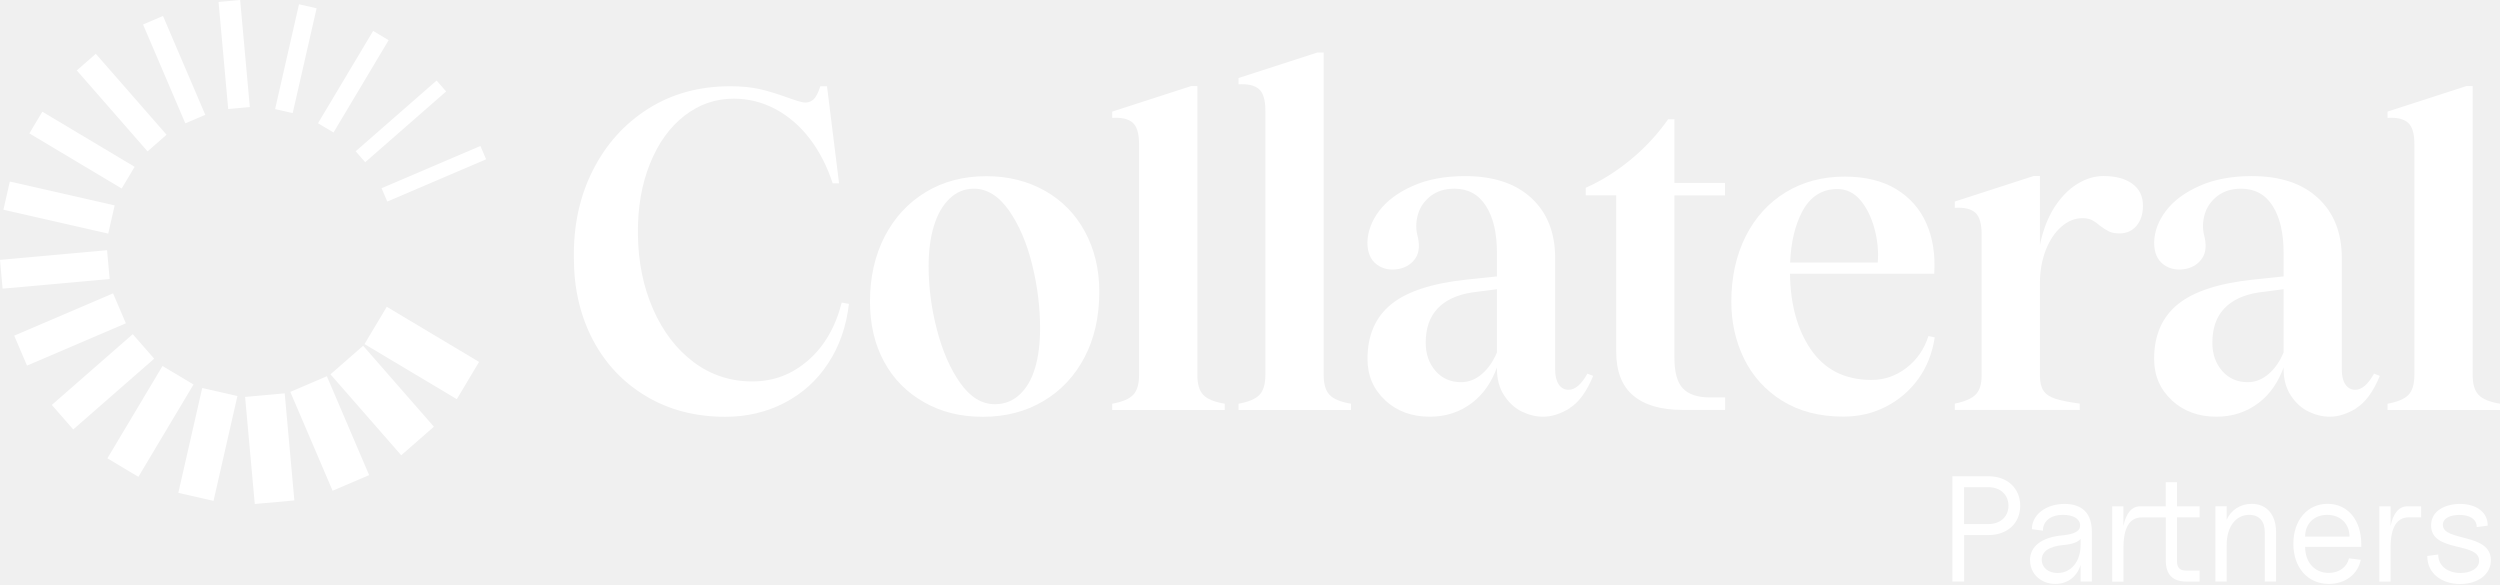
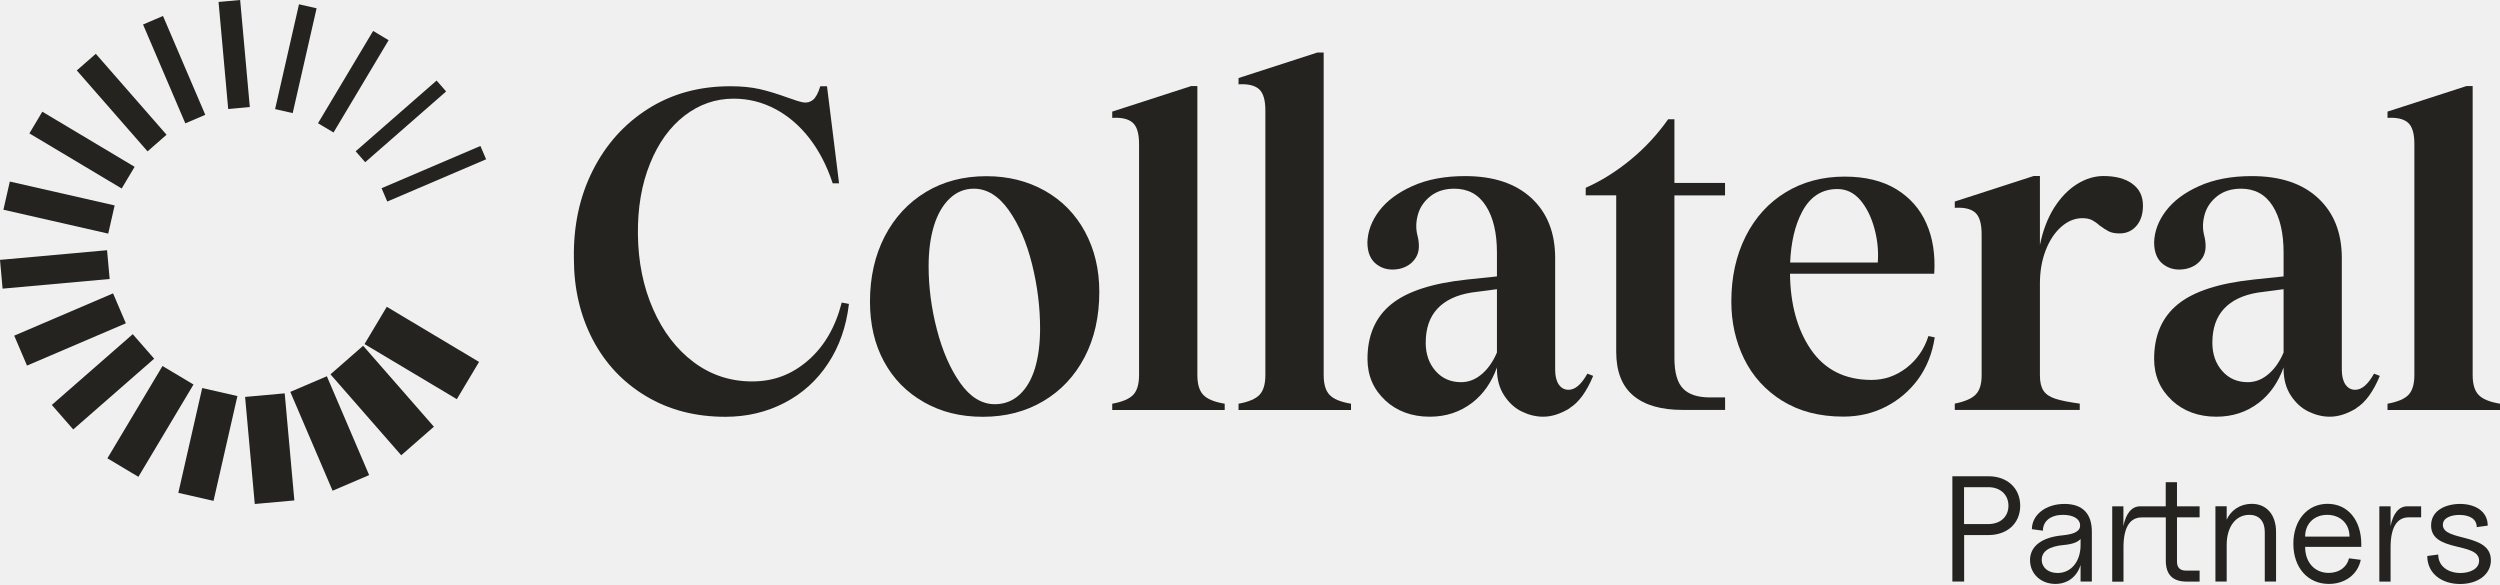
<svg xmlns="http://www.w3.org/2000/svg" preserveAspectRatio="none" overflow="visible" style="display: block;" width="136.986" height="32" viewBox="0 0 136.986 32" fill="none">
  <g id="Logo">
    <g id="Union">
-       <path d="M134.803 27.612C135.597 27.612 136.314 27.997 136.314 28.801L135.711 28.883C135.711 28.406 135.266 28.215 134.762 28.215C134.317 28.215 133.855 28.365 133.855 28.76C133.855 29.69 136.487 29.182 136.487 30.698C136.487 31.465 135.788 32 134.799 32C133.809 32 133.001 31.437 133.001 30.466H132.997L133.601 30.385C133.601 31.043 134.163 31.397 134.821 31.397C135.338 31.397 135.842 31.174 135.842 30.721C135.842 29.681 133.21 30.285 133.21 28.792C133.21 27.966 134.009 27.612 134.803 27.612Z" fill="white" />
-       <path fill-rule="evenodd" clip-rule="evenodd" d="M113.12 27.612C114.136 27.612 114.622 28.166 114.622 29.137V31.864H114.004V30.956C113.814 31.592 113.297 31.996 112.62 31.996C111.831 31.995 111.236 31.442 111.236 30.702H111.232C111.232 29.926 111.885 29.431 113.038 29.332C113.705 29.264 114.005 29.082 113.977 28.756C113.955 28.42 113.591 28.211 113.038 28.211C112.371 28.211 111.94 28.551 111.94 29.078L111.336 28.996C111.336 28.206 112.103 27.612 113.12 27.612ZM114.004 29.532C113.846 29.713 113.541 29.822 113.079 29.863C112.294 29.931 111.876 30.208 111.876 30.67C111.876 31.097 112.23 31.397 112.743 31.397C113.487 31.397 114.004 30.77 114.004 29.863V29.532Z" fill="white" />
-       <path fill-rule="evenodd" clip-rule="evenodd" d="M127.537 27.607C128.645 27.607 129.385 28.497 129.385 29.817V29.967H126.308C126.308 30.816 126.834 31.392 127.601 31.392C128.168 31.392 128.599 31.079 128.713 30.593L129.357 30.675C129.194 31.474 128.5 31.995 127.61 31.996C126.457 31.996 125.663 31.106 125.663 29.795C125.663 28.51 126.43 27.607 127.537 27.607ZM127.519 28.211C126.802 28.211 126.308 28.696 126.308 29.404H128.74C128.74 28.696 128.236 28.211 127.519 28.211Z" fill="white" />
-       <path d="M119.287 27.743H120.526V28.347H119.287V30.77C119.287 31.102 119.45 31.265 119.782 31.265H120.526V31.869H119.827C119.051 31.869 118.674 31.487 118.674 30.716V28.352H117.354C116.696 28.352 116.355 28.914 116.355 29.994V31.873H115.738V27.748L115.734 27.743H116.351V28.833C116.482 28.138 116.805 27.743 117.268 27.743H118.67V26.423H119.287V27.743Z" fill="white" />
-       <path d="M130.991 28.833C131.123 28.138 131.445 27.743 131.908 27.743H132.665V28.347H131.989C131.331 28.347 130.991 28.91 130.991 29.99V31.869H130.374V27.743H130.991V28.833Z" fill="white" />
-       <path fill-rule="evenodd" clip-rule="evenodd" d="M108.958 26.096C109.988 26.096 110.696 26.75 110.696 27.712C110.696 28.674 109.988 29.318 108.958 29.318H107.624V31.864H106.979V26.096H108.958ZM107.619 28.715H108.953C109.57 28.715 109.996 28.36 110.047 27.818L110.052 27.712C110.052 27.108 109.607 26.695 108.953 26.695H107.619V28.715Z" fill="white" />
-       <path d="M123.38 27.607C124.197 27.607 124.715 28.202 124.715 29.15V31.864H124.097V29.15C124.097 28.556 123.784 28.211 123.249 28.211C122.505 28.211 122.01 28.864 122.01 29.858V31.864H121.393V27.739H122.01V28.474C122.241 27.957 122.754 27.607 123.38 27.607Z" fill="white" />
-       <path d="M45.977 10.054L45.972 10.044H45.627C45.314 9.096 44.892 8.275 44.352 7.576C43.812 6.881 43.186 6.346 42.473 5.969C41.761 5.593 41.003 5.406 40.204 5.406C39.206 5.406 38.307 5.72 37.504 6.341C36.701 6.963 36.07 7.839 35.616 8.969C35.158 10.099 34.936 11.392 34.954 12.849C34.972 14.356 35.249 15.722 35.789 16.947C36.329 18.172 37.068 19.139 38.008 19.843C38.947 20.546 40.019 20.9 41.212 20.9C42.406 20.9 43.395 20.514 44.28 19.747C45.165 18.98 45.777 17.923 46.122 16.579L46.517 16.652C46.372 17.895 45.991 18.985 45.373 19.915C44.761 20.85 43.962 21.567 42.982 22.075C42.001 22.584 40.921 22.838 39.742 22.838C38.103 22.838 36.655 22.461 35.398 21.707C34.137 20.954 33.166 19.919 32.476 18.604C31.791 17.287 31.446 15.808 31.446 14.174C31.414 12.391 31.754 10.784 32.476 9.35C33.197 7.916 34.205 6.791 35.507 5.965C36.81 5.139 38.307 4.726 40.014 4.726C40.635 4.726 41.176 4.78 41.634 4.884C42.092 4.989 42.591 5.143 43.131 5.338C43.526 5.483 43.817 5.574 44.017 5.611C44.212 5.642 44.389 5.597 44.543 5.475C44.697 5.352 44.833 5.102 44.947 4.726H45.315L45.977 10.054Z" fill="white" />
-       <path fill-rule="evenodd" clip-rule="evenodd" d="M54.051 9.654C55.244 9.654 56.31 9.922 57.254 10.453C58.194 10.984 58.929 11.733 59.451 12.699C59.973 13.666 60.236 14.76 60.236 15.99C60.236 17.346 59.968 18.544 59.428 19.575C58.888 20.605 58.135 21.408 57.168 21.98C56.202 22.552 55.099 22.838 53.855 22.838C52.612 22.838 51.568 22.57 50.629 22.039L50.624 22.034C49.685 21.503 48.954 20.764 48.441 19.815C47.924 18.867 47.67 17.768 47.67 16.525C47.67 15.182 47.942 13.993 48.477 12.953C49.018 11.914 49.767 11.106 50.724 10.526C51.682 9.945 52.789 9.654 54.051 9.654ZM53.361 10.339C52.852 10.339 52.412 10.521 52.035 10.88C51.659 11.238 51.373 11.733 51.178 12.363C50.983 12.994 50.883 13.734 50.883 14.587C50.883 15.731 51.032 16.893 51.337 18.059C51.641 19.23 52.063 20.201 52.612 20.982C53.161 21.758 53.792 22.148 54.513 22.148C55.035 22.148 55.484 21.975 55.861 21.63C56.238 21.285 56.519 20.805 56.71 20.183C56.896 19.561 56.991 18.83 56.991 18C56.991 16.838 56.846 15.663 56.551 14.478C56.256 13.294 55.829 12.304 55.276 11.519C54.717 10.734 54.082 10.339 53.361 10.339Z" fill="white" />
-       <path fill-rule="evenodd" clip-rule="evenodd" d="M80.277 9.649C81.833 9.649 83.04 10.049 83.912 10.852C84.779 11.655 85.214 12.749 85.214 14.142V20.255C85.214 20.6 85.278 20.868 85.409 21.063C85.541 21.258 85.718 21.358 85.95 21.358C86.308 21.358 86.653 21.063 86.98 20.473L87.297 20.596C86.939 21.462 86.508 22.053 86.008 22.361L86.017 22.366C85.518 22.674 85.033 22.833 84.556 22.833C84.161 22.833 83.775 22.738 83.39 22.552C83.004 22.366 82.682 22.071 82.419 21.667C82.156 21.267 82.024 20.777 82.024 20.206V20.135C81.725 20.957 81.277 21.599 80.676 22.062C80.004 22.579 79.228 22.833 78.343 22.833C77.363 22.833 76.546 22.533 75.902 21.939V21.934C75.257 21.335 74.931 20.582 74.931 19.665C74.931 18.372 75.366 17.374 76.233 16.67C77.1 15.967 78.484 15.517 80.381 15.318L82.024 15.146V13.847C82.024 12.767 81.824 11.914 81.42 11.283C81.021 10.653 80.44 10.339 79.691 10.339C79.169 10.339 78.734 10.476 78.389 10.743C78.044 11.015 77.817 11.342 77.704 11.723C77.59 12.109 77.572 12.481 77.654 12.84C77.799 13.38 77.776 13.807 77.581 14.115C77.386 14.428 77.091 14.633 76.696 14.728C76.206 14.828 75.788 14.751 75.444 14.496C75.099 14.242 74.926 13.838 74.926 13.28C74.945 12.676 75.158 12.1 75.575 11.551C75.993 11.002 76.601 10.548 77.404 10.19C78.207 9.831 79.165 9.649 80.277 9.649ZM80.626 16.03C79.809 16.162 79.187 16.457 78.761 16.915C78.334 17.374 78.121 17.995 78.121 18.78C78.121 19.402 78.302 19.919 78.661 20.328C79.019 20.736 79.487 20.941 80.059 20.941C80.485 20.941 80.871 20.786 81.225 20.473C81.549 20.188 81.817 19.8 82.024 19.316V15.846L80.626 16.03Z" fill="white" />
-       <path fill-rule="evenodd" clip-rule="evenodd" d="M123.385 9.649C124.941 9.649 126.149 10.049 127.015 10.852C127.882 11.655 128.318 12.749 128.318 14.142V20.255C128.318 20.6 128.382 20.868 128.513 21.063C128.645 21.258 128.822 21.358 129.053 21.358C129.412 21.358 129.757 21.063 130.083 20.473L130.401 20.596C130.042 21.462 129.611 22.053 129.112 22.361L129.121 22.366C128.622 22.674 128.136 22.833 127.66 22.833C127.265 22.833 126.879 22.738 126.494 22.552C126.108 22.366 125.785 22.071 125.522 21.667C125.259 21.267 125.128 20.777 125.128 20.206V20.135C124.829 20.957 124.381 21.599 123.78 22.062C123.108 22.579 122.332 22.833 121.447 22.833C120.467 22.833 119.65 22.533 119.006 21.939V21.934C118.361 21.335 118.034 20.582 118.034 19.665C118.034 18.372 118.47 17.374 119.337 16.67C120.204 15.967 121.588 15.517 123.485 15.318L125.128 15.146V13.847C125.128 12.767 124.928 11.914 124.529 11.283C124.129 10.653 123.548 10.339 122.799 10.339C122.278 10.339 121.842 10.476 121.497 10.743C121.152 11.015 120.925 11.342 120.812 11.723C120.698 12.109 120.68 12.481 120.762 12.84C120.907 13.38 120.884 13.807 120.689 14.115C120.494 14.428 120.199 14.633 119.804 14.728C119.314 14.828 118.897 14.751 118.552 14.496C118.207 14.242 118.034 13.838 118.034 13.28C118.052 12.676 118.266 12.1 118.684 11.551C119.101 11.002 119.709 10.548 120.512 10.19C121.315 9.831 122.273 9.649 123.385 9.649ZM123.73 16.03C122.913 16.162 122.291 16.457 121.865 16.915C121.438 17.374 121.225 17.995 121.225 18.78C121.225 19.402 121.406 19.919 121.765 20.328C122.123 20.736 122.591 20.941 123.163 20.941C123.589 20.941 123.975 20.786 124.329 20.473C124.657 20.187 124.921 19.8 125.128 19.315V15.846L123.73 16.03Z" fill="white" />
-       <path fill-rule="evenodd" clip-rule="evenodd" d="M101.075 9.677C102.205 9.677 103.145 9.908 103.898 10.362C104.651 10.82 105.205 11.447 105.554 12.241C105.908 13.035 106.049 13.956 105.985 15H98.082C98.103 16.684 98.483 18.064 99.224 19.148C99.986 20.26 101.094 20.818 102.55 20.818C103.254 20.818 103.894 20.596 104.465 20.155C105.037 19.715 105.436 19.134 105.668 18.413L106.013 18.486C105.881 19.352 105.581 20.11 105.119 20.755C104.651 21.399 104.061 21.907 103.353 22.275C102.645 22.642 101.86 22.828 101.007 22.828C99.696 22.828 98.579 22.538 97.658 21.957L97.654 21.962C96.728 21.381 96.033 20.609 95.566 19.657C95.098 18.699 94.867 17.655 94.867 16.525C94.867 15.182 95.13 13.993 95.652 12.953C96.174 11.914 96.909 11.106 97.849 10.534C98.788 9.963 99.864 9.677 101.075 9.677ZM100.681 10.358C99.827 10.358 99.183 10.775 98.743 11.61C98.355 12.346 98.136 13.271 98.09 14.387H102.891C102.941 13.766 102.877 13.14 102.705 12.509C102.532 11.878 102.273 11.365 101.933 10.961C101.588 10.562 101.171 10.358 100.681 10.358Z" fill="white" />
-       <path d="M65.609 20.55C65.609 21.041 65.714 21.404 65.927 21.63C66.14 21.862 66.531 22.025 67.107 22.121V22.465H60.944V22.121C61.502 22.021 61.883 21.857 62.097 21.63C62.31 21.404 62.414 21.041 62.414 20.55V7.884C62.414 7.312 62.296 6.922 62.06 6.718C61.824 6.514 61.452 6.428 60.944 6.459V6.115L65.264 4.717H65.609V20.55Z" fill="white" />
-       <path d="M72.53 20.55C72.53 21.041 72.634 21.404 72.848 21.63C73.061 21.862 73.451 22.025 74.028 22.121V22.465H67.865V22.121C68.423 22.021 68.804 21.857 69.017 21.63C69.231 21.404 69.335 21.041 69.335 20.55V6.046C69.335 5.474 69.217 5.084 68.981 4.88C68.745 4.676 68.373 4.59 67.865 4.621V4.276L72.185 2.878H72.53V20.55Z" fill="white" />
-       <path d="M135.488 20.55C135.488 21.04 135.593 21.404 135.806 21.63C136.019 21.862 136.41 22.025 136.986 22.121V22.465H130.823V22.121C131.381 22.021 131.763 21.857 131.976 21.63C132.189 21.404 132.294 21.04 132.294 20.55V7.884C132.294 7.312 132.176 6.922 131.94 6.718C131.704 6.514 131.331 6.428 130.823 6.459V6.115L135.143 4.717H135.488V20.55Z" fill="white" />
-       <path d="M91.749 10.022H94.522V10.707H91.749V19.616C91.749 20.401 91.903 20.959 92.217 21.286C92.525 21.612 93.02 21.776 93.692 21.776H94.526V22.461H92.194C91.014 22.461 90.115 22.198 89.494 21.676C88.872 21.154 88.559 20.351 88.559 19.27V10.702H86.889V10.289C87.737 9.913 88.559 9.4 89.344 8.755C90.129 8.111 90.819 7.367 91.404 6.536H91.749V10.022Z" fill="white" />
-       <path d="M111.776 13.425C111.939 12.622 112.203 11.941 112.561 11.374C112.92 10.812 113.337 10.38 113.814 10.085C114.29 9.79 114.772 9.645 115.262 9.645C115.915 9.645 116.442 9.786 116.832 10.062V10.067C117.227 10.344 117.422 10.748 117.422 11.27C117.422 11.728 117.304 12.095 117.068 12.372C116.832 12.649 116.523 12.79 116.147 12.79C115.902 12.79 115.706 12.754 115.556 12.681C115.411 12.609 115.239 12.495 115.039 12.35C114.894 12.218 114.753 12.123 114.622 12.055C114.49 11.992 114.318 11.955 114.105 11.955C113.696 11.955 113.31 12.109 112.952 12.422C112.593 12.736 112.307 13.162 112.094 13.711C111.881 14.26 111.776 14.868 111.776 15.54V20.573C111.776 20.931 111.84 21.213 111.971 21.408C112.103 21.603 112.321 21.753 112.62 21.848C112.924 21.948 113.369 22.034 113.959 22.116V22.461H107.111V22.116C107.669 22.003 108.051 21.835 108.264 21.612C108.477 21.39 108.582 21.045 108.582 20.569V12.835C108.582 12.245 108.463 11.851 108.227 11.646C107.992 11.442 107.619 11.356 107.111 11.388V11.043L111.431 9.645H111.776V13.425Z" fill="white" />
+       <path d="M134.803 27.612C135.597 27.612 136.314 27.997 136.314 28.801L135.711 28.883C135.711 28.406 135.266 28.215 134.762 28.215C134.317 28.215 133.855 28.365 133.855 28.76C133.855 29.69 136.487 29.182 136.487 30.698C136.487 31.465 135.788 32 134.799 32C133.809 32 133.001 31.437 133.001 30.466H132.997L133.601 30.385C133.601 31.043 134.163 31.397 134.821 31.397C135.338 31.397 135.842 31.174 135.842 30.721C135.842 29.681 133.21 30.285 133.21 28.792C133.21 27.966 134.009 27.612 134.803 27.612Z" fill="#242320" />
+       <path fill-rule="evenodd" clip-rule="evenodd" d="M113.12 27.612C114.136 27.612 114.622 28.166 114.622 29.137V31.864H114.004V30.956C113.814 31.592 113.297 31.996 112.62 31.996C111.831 31.995 111.236 31.442 111.236 30.702H111.232C111.232 29.926 111.885 29.431 113.038 29.332C113.705 29.264 114.005 29.082 113.977 28.756C113.955 28.42 113.591 28.211 113.038 28.211C112.371 28.211 111.94 28.551 111.94 29.078L111.336 28.996C111.336 28.206 112.103 27.612 113.12 27.612ZM114.004 29.532C113.846 29.713 113.541 29.822 113.079 29.863C112.294 29.931 111.876 30.208 111.876 30.67C111.876 31.097 112.23 31.397 112.743 31.397C113.487 31.397 114.004 30.77 114.004 29.863V29.532Z" fill="#242320" />
+       <path fill-rule="evenodd" clip-rule="evenodd" d="M127.537 27.607C128.645 27.607 129.385 28.497 129.385 29.817V29.967H126.308C126.308 30.816 126.834 31.392 127.601 31.392C128.168 31.392 128.599 31.079 128.713 30.593L129.357 30.675C129.194 31.474 128.5 31.995 127.61 31.996C126.457 31.996 125.663 31.106 125.663 29.795C125.663 28.51 126.43 27.607 127.537 27.607ZM127.519 28.211C126.802 28.211 126.308 28.696 126.308 29.404H128.74C128.74 28.696 128.236 28.211 127.519 28.211Z" fill="#242320" />
+       <path d="M119.287 27.743H120.526V28.347H119.287V30.77C119.287 31.102 119.45 31.265 119.782 31.265H120.526V31.869H119.827C119.051 31.869 118.674 31.487 118.674 30.716V28.352H117.354C116.696 28.352 116.355 28.914 116.355 29.994V31.873H115.738V27.748L115.734 27.743H116.351V28.833C116.482 28.138 116.805 27.743 117.268 27.743H118.67V26.423H119.287V27.743Z" fill="#242320" />
+       <path d="M130.991 28.833C131.123 28.138 131.445 27.743 131.908 27.743H132.665V28.347H131.989C131.331 28.347 130.991 28.91 130.991 29.99V31.869H130.374V27.743H130.991V28.833Z" fill="#242320" />
+       <path fill-rule="evenodd" clip-rule="evenodd" d="M108.958 26.096C109.988 26.096 110.696 26.75 110.696 27.712C110.696 28.674 109.988 29.318 108.958 29.318H107.624V31.864H106.979V26.096H108.958ZM107.619 28.715H108.953C109.57 28.715 109.996 28.36 110.047 27.818L110.052 27.712C110.052 27.108 109.607 26.695 108.953 26.695H107.619V28.715Z" fill="#242320" />
+       <path d="M123.38 27.607C124.197 27.607 124.715 28.202 124.715 29.15V31.864H124.097V29.15C124.097 28.556 123.784 28.211 123.249 28.211C122.505 28.211 122.01 28.864 122.01 29.858V31.864H121.393V27.739H122.01V28.474C122.241 27.957 122.754 27.607 123.38 27.607Z" fill="#242320" />
+       <path d="M45.977 10.054L45.972 10.044H45.627C45.314 9.096 44.892 8.275 44.352 7.576C43.812 6.881 43.186 6.346 42.473 5.969C41.761 5.593 41.003 5.406 40.204 5.406C39.206 5.406 38.307 5.72 37.504 6.341C36.701 6.963 36.07 7.839 35.616 8.969C35.158 10.099 34.936 11.392 34.954 12.849C34.972 14.356 35.249 15.722 35.789 16.947C36.329 18.172 37.068 19.139 38.008 19.843C38.947 20.546 40.019 20.9 41.212 20.9C42.406 20.9 43.395 20.514 44.28 19.747C45.165 18.98 45.777 17.923 46.122 16.579L46.517 16.652C46.372 17.895 45.991 18.985 45.373 19.915C44.761 20.85 43.962 21.567 42.982 22.075C42.001 22.584 40.921 22.838 39.742 22.838C38.103 22.838 36.655 22.461 35.398 21.707C34.137 20.954 33.166 19.919 32.476 18.604C31.791 17.287 31.446 15.808 31.446 14.174C31.414 12.391 31.754 10.784 32.476 9.35C33.197 7.916 34.205 6.791 35.507 5.965C36.81 5.139 38.307 4.726 40.014 4.726C40.635 4.726 41.176 4.78 41.634 4.884C42.092 4.989 42.591 5.143 43.131 5.338C43.526 5.483 43.817 5.574 44.017 5.611C44.212 5.642 44.389 5.597 44.543 5.475C44.697 5.352 44.833 5.102 44.947 4.726H45.315L45.977 10.054Z" fill="#242320" />
+       <path fill-rule="evenodd" clip-rule="evenodd" d="M54.051 9.654C55.244 9.654 56.31 9.922 57.254 10.453C58.194 10.984 58.929 11.733 59.451 12.699C59.973 13.666 60.236 14.76 60.236 15.99C60.236 17.346 59.968 18.544 59.428 19.575C58.888 20.605 58.135 21.408 57.168 21.98C56.202 22.552 55.099 22.838 53.855 22.838C52.612 22.838 51.568 22.57 50.629 22.039L50.624 22.034C49.685 21.503 48.954 20.764 48.441 19.815C47.924 18.867 47.67 17.768 47.67 16.525C47.67 15.182 47.942 13.993 48.477 12.953C49.018 11.914 49.767 11.106 50.724 10.526C51.682 9.945 52.789 9.654 54.051 9.654ZM53.361 10.339C52.852 10.339 52.412 10.521 52.035 10.88C51.659 11.238 51.373 11.733 51.178 12.363C50.983 12.994 50.883 13.734 50.883 14.587C50.883 15.731 51.032 16.893 51.337 18.059C51.641 19.23 52.063 20.201 52.612 20.982C53.161 21.758 53.792 22.148 54.513 22.148C55.035 22.148 55.484 21.975 55.861 21.63C56.238 21.285 56.519 20.805 56.71 20.183C56.896 19.561 56.991 18.83 56.991 18C56.991 16.838 56.846 15.663 56.551 14.478C56.256 13.294 55.829 12.304 55.276 11.519C54.717 10.734 54.082 10.339 53.361 10.339Z" fill="#242320" />
+       <path fill-rule="evenodd" clip-rule="evenodd" d="M80.277 9.649C81.833 9.649 83.04 10.049 83.912 10.852C84.779 11.655 85.214 12.749 85.214 14.142V20.255C85.214 20.6 85.278 20.868 85.409 21.063C85.541 21.258 85.718 21.358 85.95 21.358C86.308 21.358 86.653 21.063 86.98 20.473L87.297 20.596C86.939 21.462 86.508 22.053 86.008 22.361L86.017 22.366C85.518 22.674 85.033 22.833 84.556 22.833C84.161 22.833 83.775 22.738 83.39 22.552C83.004 22.366 82.682 22.071 82.419 21.667C82.156 21.267 82.024 20.777 82.024 20.206V20.135C81.725 20.957 81.277 21.599 80.676 22.062C80.004 22.579 79.228 22.833 78.343 22.833C77.363 22.833 76.546 22.533 75.902 21.939V21.934C75.257 21.335 74.931 20.582 74.931 19.665C74.931 18.372 75.366 17.374 76.233 16.67C77.1 15.967 78.484 15.517 80.381 15.318L82.024 15.146V13.847C82.024 12.767 81.824 11.914 81.42 11.283C81.021 10.653 80.44 10.339 79.691 10.339C79.169 10.339 78.734 10.476 78.389 10.743C78.044 11.015 77.817 11.342 77.704 11.723C77.59 12.109 77.572 12.481 77.654 12.84C77.799 13.38 77.776 13.807 77.581 14.115C77.386 14.428 77.091 14.633 76.696 14.728C76.206 14.828 75.788 14.751 75.444 14.496C75.099 14.242 74.926 13.838 74.926 13.28C74.945 12.676 75.158 12.1 75.575 11.551C75.993 11.002 76.601 10.548 77.404 10.19C78.207 9.831 79.165 9.649 80.277 9.649ZM80.626 16.03C79.809 16.162 79.187 16.457 78.761 16.915C78.334 17.374 78.121 17.995 78.121 18.78C78.121 19.402 78.302 19.919 78.661 20.328C79.019 20.736 79.487 20.941 80.059 20.941C80.485 20.941 80.871 20.786 81.225 20.473C81.549 20.188 81.817 19.8 82.024 19.316V15.846L80.626 16.03Z" fill="#242320" />
+       <path fill-rule="evenodd" clip-rule="evenodd" d="M123.385 9.649C124.941 9.649 126.149 10.049 127.015 10.852C127.882 11.655 128.318 12.749 128.318 14.142V20.255C128.318 20.6 128.382 20.868 128.513 21.063C128.645 21.258 128.822 21.358 129.053 21.358C129.412 21.358 129.757 21.063 130.083 20.473L130.401 20.596C130.042 21.462 129.611 22.053 129.112 22.361L129.121 22.366C128.622 22.674 128.136 22.833 127.66 22.833C127.265 22.833 126.879 22.738 126.494 22.552C126.108 22.366 125.785 22.071 125.522 21.667C125.259 21.267 125.128 20.777 125.128 20.206V20.135C124.829 20.957 124.381 21.599 123.78 22.062C123.108 22.579 122.332 22.833 121.447 22.833C120.467 22.833 119.65 22.533 119.006 21.939V21.934C118.361 21.335 118.034 20.582 118.034 19.665C118.034 18.372 118.47 17.374 119.337 16.67C120.204 15.967 121.588 15.517 123.485 15.318L125.128 15.146V13.847C125.128 12.767 124.928 11.914 124.529 11.283C124.129 10.653 123.548 10.339 122.799 10.339C122.278 10.339 121.842 10.476 121.497 10.743C121.152 11.015 120.925 11.342 120.812 11.723C120.698 12.109 120.68 12.481 120.762 12.84C120.907 13.38 120.884 13.807 120.689 14.115C120.494 14.428 120.199 14.633 119.804 14.728C119.314 14.828 118.897 14.751 118.552 14.496C118.207 14.242 118.034 13.838 118.034 13.28C118.052 12.676 118.266 12.1 118.684 11.551C119.101 11.002 119.709 10.548 120.512 10.19C121.315 9.831 122.273 9.649 123.385 9.649ZM123.73 16.03C122.913 16.162 122.291 16.457 121.865 16.915C121.438 17.374 121.225 17.995 121.225 18.78C121.225 19.402 121.406 19.919 121.765 20.328C122.123 20.736 122.591 20.941 123.163 20.941C123.589 20.941 123.975 20.786 124.329 20.473C124.657 20.187 124.921 19.8 125.128 19.315V15.846L123.73 16.03Z" fill="#242320" />
+       <path fill-rule="evenodd" clip-rule="evenodd" d="M101.075 9.677C102.205 9.677 103.145 9.908 103.898 10.362C104.651 10.82 105.205 11.447 105.554 12.241C105.908 13.035 106.049 13.956 105.985 15H98.082C98.103 16.684 98.483 18.064 99.224 19.148C99.986 20.26 101.094 20.818 102.55 20.818C103.254 20.818 103.894 20.596 104.465 20.155C105.037 19.715 105.436 19.134 105.668 18.413L106.013 18.486C105.881 19.352 105.581 20.11 105.119 20.755C104.651 21.399 104.061 21.907 103.353 22.275C102.645 22.642 101.86 22.828 101.007 22.828C99.696 22.828 98.579 22.538 97.658 21.957L97.654 21.962C96.728 21.381 96.033 20.609 95.566 19.657C95.098 18.699 94.867 17.655 94.867 16.525C94.867 15.182 95.13 13.993 95.652 12.953C96.174 11.914 96.909 11.106 97.849 10.534C98.788 9.963 99.864 9.677 101.075 9.677ZM100.681 10.358C99.827 10.358 99.183 10.775 98.743 11.61C98.355 12.346 98.136 13.271 98.09 14.387H102.891C102.941 13.766 102.877 13.14 102.705 12.509C102.532 11.878 102.273 11.365 101.933 10.961C101.588 10.562 101.171 10.358 100.681 10.358Z" fill="#242320" />
+       <path d="M65.609 20.55C65.609 21.041 65.714 21.404 65.927 21.63C66.14 21.862 66.531 22.025 67.107 22.121V22.465H60.944V22.121C61.502 22.021 61.883 21.857 62.097 21.63C62.31 21.404 62.414 21.041 62.414 20.55V7.884C62.414 7.312 62.296 6.922 62.06 6.718C61.824 6.514 61.452 6.428 60.944 6.459V6.115L65.264 4.717H65.609V20.55Z" fill="#242320" />
+       <path d="M72.53 20.55C72.53 21.041 72.634 21.404 72.848 21.63C73.061 21.862 73.451 22.025 74.028 22.121V22.465H67.865V22.121C68.423 22.021 68.804 21.857 69.017 21.63C69.231 21.404 69.335 21.041 69.335 20.55V6.046C69.335 5.474 69.217 5.084 68.981 4.88C68.745 4.676 68.373 4.59 67.865 4.621V4.276L72.185 2.878H72.53V20.55Z" fill="#242320" />
+       <path d="M135.488 20.55C135.488 21.04 135.593 21.404 135.806 21.63C136.019 21.862 136.41 22.025 136.986 22.121V22.465H130.823V22.121C131.381 22.021 131.763 21.857 131.976 21.63C132.189 21.404 132.294 21.04 132.294 20.55V7.884C132.294 7.312 132.176 6.922 131.94 6.718C131.704 6.514 131.331 6.428 130.823 6.459V6.115L135.143 4.717H135.488V20.55Z" fill="#242320" />
+       <path d="M91.749 10.022H94.522V10.707H91.749V19.616C91.749 20.401 91.903 20.959 92.217 21.286C92.525 21.612 93.02 21.776 93.692 21.776H94.526V22.461H92.194C91.014 22.461 90.115 22.198 89.494 21.676C88.872 21.154 88.559 20.351 88.559 19.27V10.702H86.889V10.289C87.737 9.913 88.559 9.4 89.344 8.755C90.129 8.111 90.819 7.367 91.404 6.536H91.749V10.022Z" fill="#242320" />
+       <path d="M111.776 13.425C111.939 12.622 112.203 11.941 112.561 11.374C112.92 10.812 113.337 10.38 113.814 10.085C114.29 9.79 114.772 9.645 115.262 9.645C115.915 9.645 116.442 9.786 116.832 10.062V10.067C117.227 10.344 117.422 10.748 117.422 11.27C117.422 11.728 117.304 12.095 117.068 12.372C116.832 12.649 116.523 12.79 116.147 12.79C115.902 12.79 115.706 12.754 115.556 12.681C115.411 12.609 115.239 12.495 115.039 12.35C114.894 12.218 114.753 12.123 114.622 12.055C114.49 11.992 114.318 11.955 114.105 11.955C113.696 11.955 113.31 12.109 112.952 12.422C112.593 12.736 112.307 13.162 112.094 13.711C111.881 14.26 111.776 14.868 111.776 15.54V20.573C111.776 20.931 111.84 21.213 111.971 21.408C112.103 21.603 112.321 21.753 112.62 21.848C112.924 21.948 113.369 22.034 113.959 22.116V22.461H107.111V22.116C107.669 22.003 108.051 21.835 108.264 21.612C108.477 21.39 108.582 21.045 108.582 20.569V12.835C108.582 12.245 108.463 11.851 108.227 11.646C107.992 11.442 107.619 11.356 107.111 11.388V11.043L111.431 9.645H111.776V13.425Z" fill="#242320" />
    </g>
    <g id="Union_2">
-       <path d="M16.129 27.42L13.96 27.616L13.43 21.749L15.6 21.553L16.129 27.42Z" fill="white" />
-       <path d="M13.009 21.702L11.7 27.445L9.771 27.005L11.08 21.262L13.009 21.702Z" fill="white" />
-       <path d="M20.227 26.033L18.224 26.889L15.907 21.473L17.91 20.616L20.227 26.033Z" fill="white" />
-       <path d="M10.603 21.069L7.583 26.127L5.885 25.113L8.904 20.055L10.603 21.069Z" fill="white" />
-       <path d="M23.775 23.381L21.985 24.946L18.108 20.511L19.898 18.946L23.775 23.381Z" fill="white" />
-       <path d="M8.448 19.654L4.013 23.531L2.839 22.188L7.274 18.311L8.448 19.654Z" fill="white" />
-       <path d="M26.25 19.831L25.031 21.872L19.973 18.853L21.193 16.811L26.25 19.831Z" fill="white" />
-       <path d="M6.896 17.715L1.48 20.032L0.779 18.392L6.195 16.075L6.896 17.715Z" fill="white" />
-       <path d="M6.009 15.287L0.142 15.816L3.8147e-06 14.239L5.866 13.71L6.009 15.287Z" fill="white" />
-       <path d="M6.282 11.256L5.93 12.801L0.187 11.492L0.538 9.948L6.282 11.256Z" fill="white" />
-       <path d="M26.636 8.728L21.22 11.044L20.908 10.313L26.324 7.998L26.636 8.728Z" fill="white" />
-       <path d="M7.377 9.141L6.667 10.329L1.61 7.309L2.319 6.121L7.377 9.141Z" fill="white" />
-       <path d="M24.445 5.011L20.011 8.888L19.488 8.29L23.923 4.413L24.445 5.011Z" fill="white" />
-       <path d="M9.126 7.383L8.085 8.294L4.208 3.859L5.25 2.948L9.126 7.383Z" fill="white" />
-       <path d="M21.294 2.202L18.275 7.26L17.425 6.752L20.445 1.695L21.294 2.202Z" fill="white" />
-       <path d="M11.248 6.291L10.155 6.759L7.838 1.343L8.931 0.875L11.248 6.291Z" fill="white" />
-       <path d="M17.348 0.455L16.038 6.198L15.074 5.978L16.383 0.235L17.348 0.455Z" fill="white" />
-       <path d="M13.689 5.866L12.504 5.974L11.975 0.107L13.159 0L13.689 5.866Z" fill="white" />
+       <path d="M16.129 27.42L13.96 27.616L13.43 21.749L15.6 21.553L16.129 27.42Z" fill="#242320" />
+       <path d="M13.009 21.702L11.7 27.445L9.771 27.005L11.08 21.262L13.009 21.702Z" fill="#242320" />
+       <path d="M20.227 26.033L18.224 26.889L15.907 21.473L17.91 20.616L20.227 26.033Z" fill="#242320" />
+       <path d="M10.603 21.069L7.583 26.127L5.885 25.113L8.904 20.055L10.603 21.069Z" fill="#242320" />
+       <path d="M23.775 23.381L21.985 24.946L18.108 20.511L19.898 18.946L23.775 23.381Z" fill="#242320" />
+       <path d="M8.448 19.654L4.013 23.531L2.839 22.188L7.274 18.311L8.448 19.654Z" fill="#242320" />
+       <path d="M26.25 19.831L25.031 21.872L19.973 18.853L21.193 16.811L26.25 19.831Z" fill="#242320" />
+       <path d="M6.896 17.715L1.48 20.032L0.779 18.392L6.195 16.075L6.896 17.715Z" fill="#242320" />
+       <path d="M6.009 15.287L0.142 15.816L3.8147e-06 14.239L5.866 13.71L6.009 15.287Z" fill="#242320" />
+       <path d="M6.282 11.256L5.93 12.801L0.187 11.492L0.538 9.948L6.282 11.256Z" fill="#242320" />
+       <path d="M26.636 8.728L21.22 11.044L20.908 10.313L26.324 7.998L26.636 8.728Z" fill="#242320" />
+       <path d="M7.377 9.141L6.667 10.329L1.61 7.309L2.319 6.121L7.377 9.141Z" fill="#242320" />
+       <path d="M24.445 5.011L20.011 8.888L19.488 8.29L23.923 4.413L24.445 5.011Z" fill="#242320" />
+       <path d="M9.126 7.383L8.085 8.294L4.208 3.859L5.25 2.948L9.126 7.383Z" fill="#242320" />
+       <path d="M21.294 2.202L18.275 7.26L17.425 6.752L20.445 1.695L21.294 2.202Z" fill="#242320" />
+       <path d="M11.248 6.291L10.155 6.759L7.838 1.343L8.931 0.875L11.248 6.291Z" fill="#242320" />
+       <path d="M17.348 0.455L16.038 6.198L15.074 5.978L16.383 0.235L17.348 0.455Z" fill="#242320" />
+       <path d="M13.689 5.866L12.504 5.974L11.975 0.107L13.159 0L13.689 5.866Z" fill="#242320" />
    </g>
  </g>
</svg>
